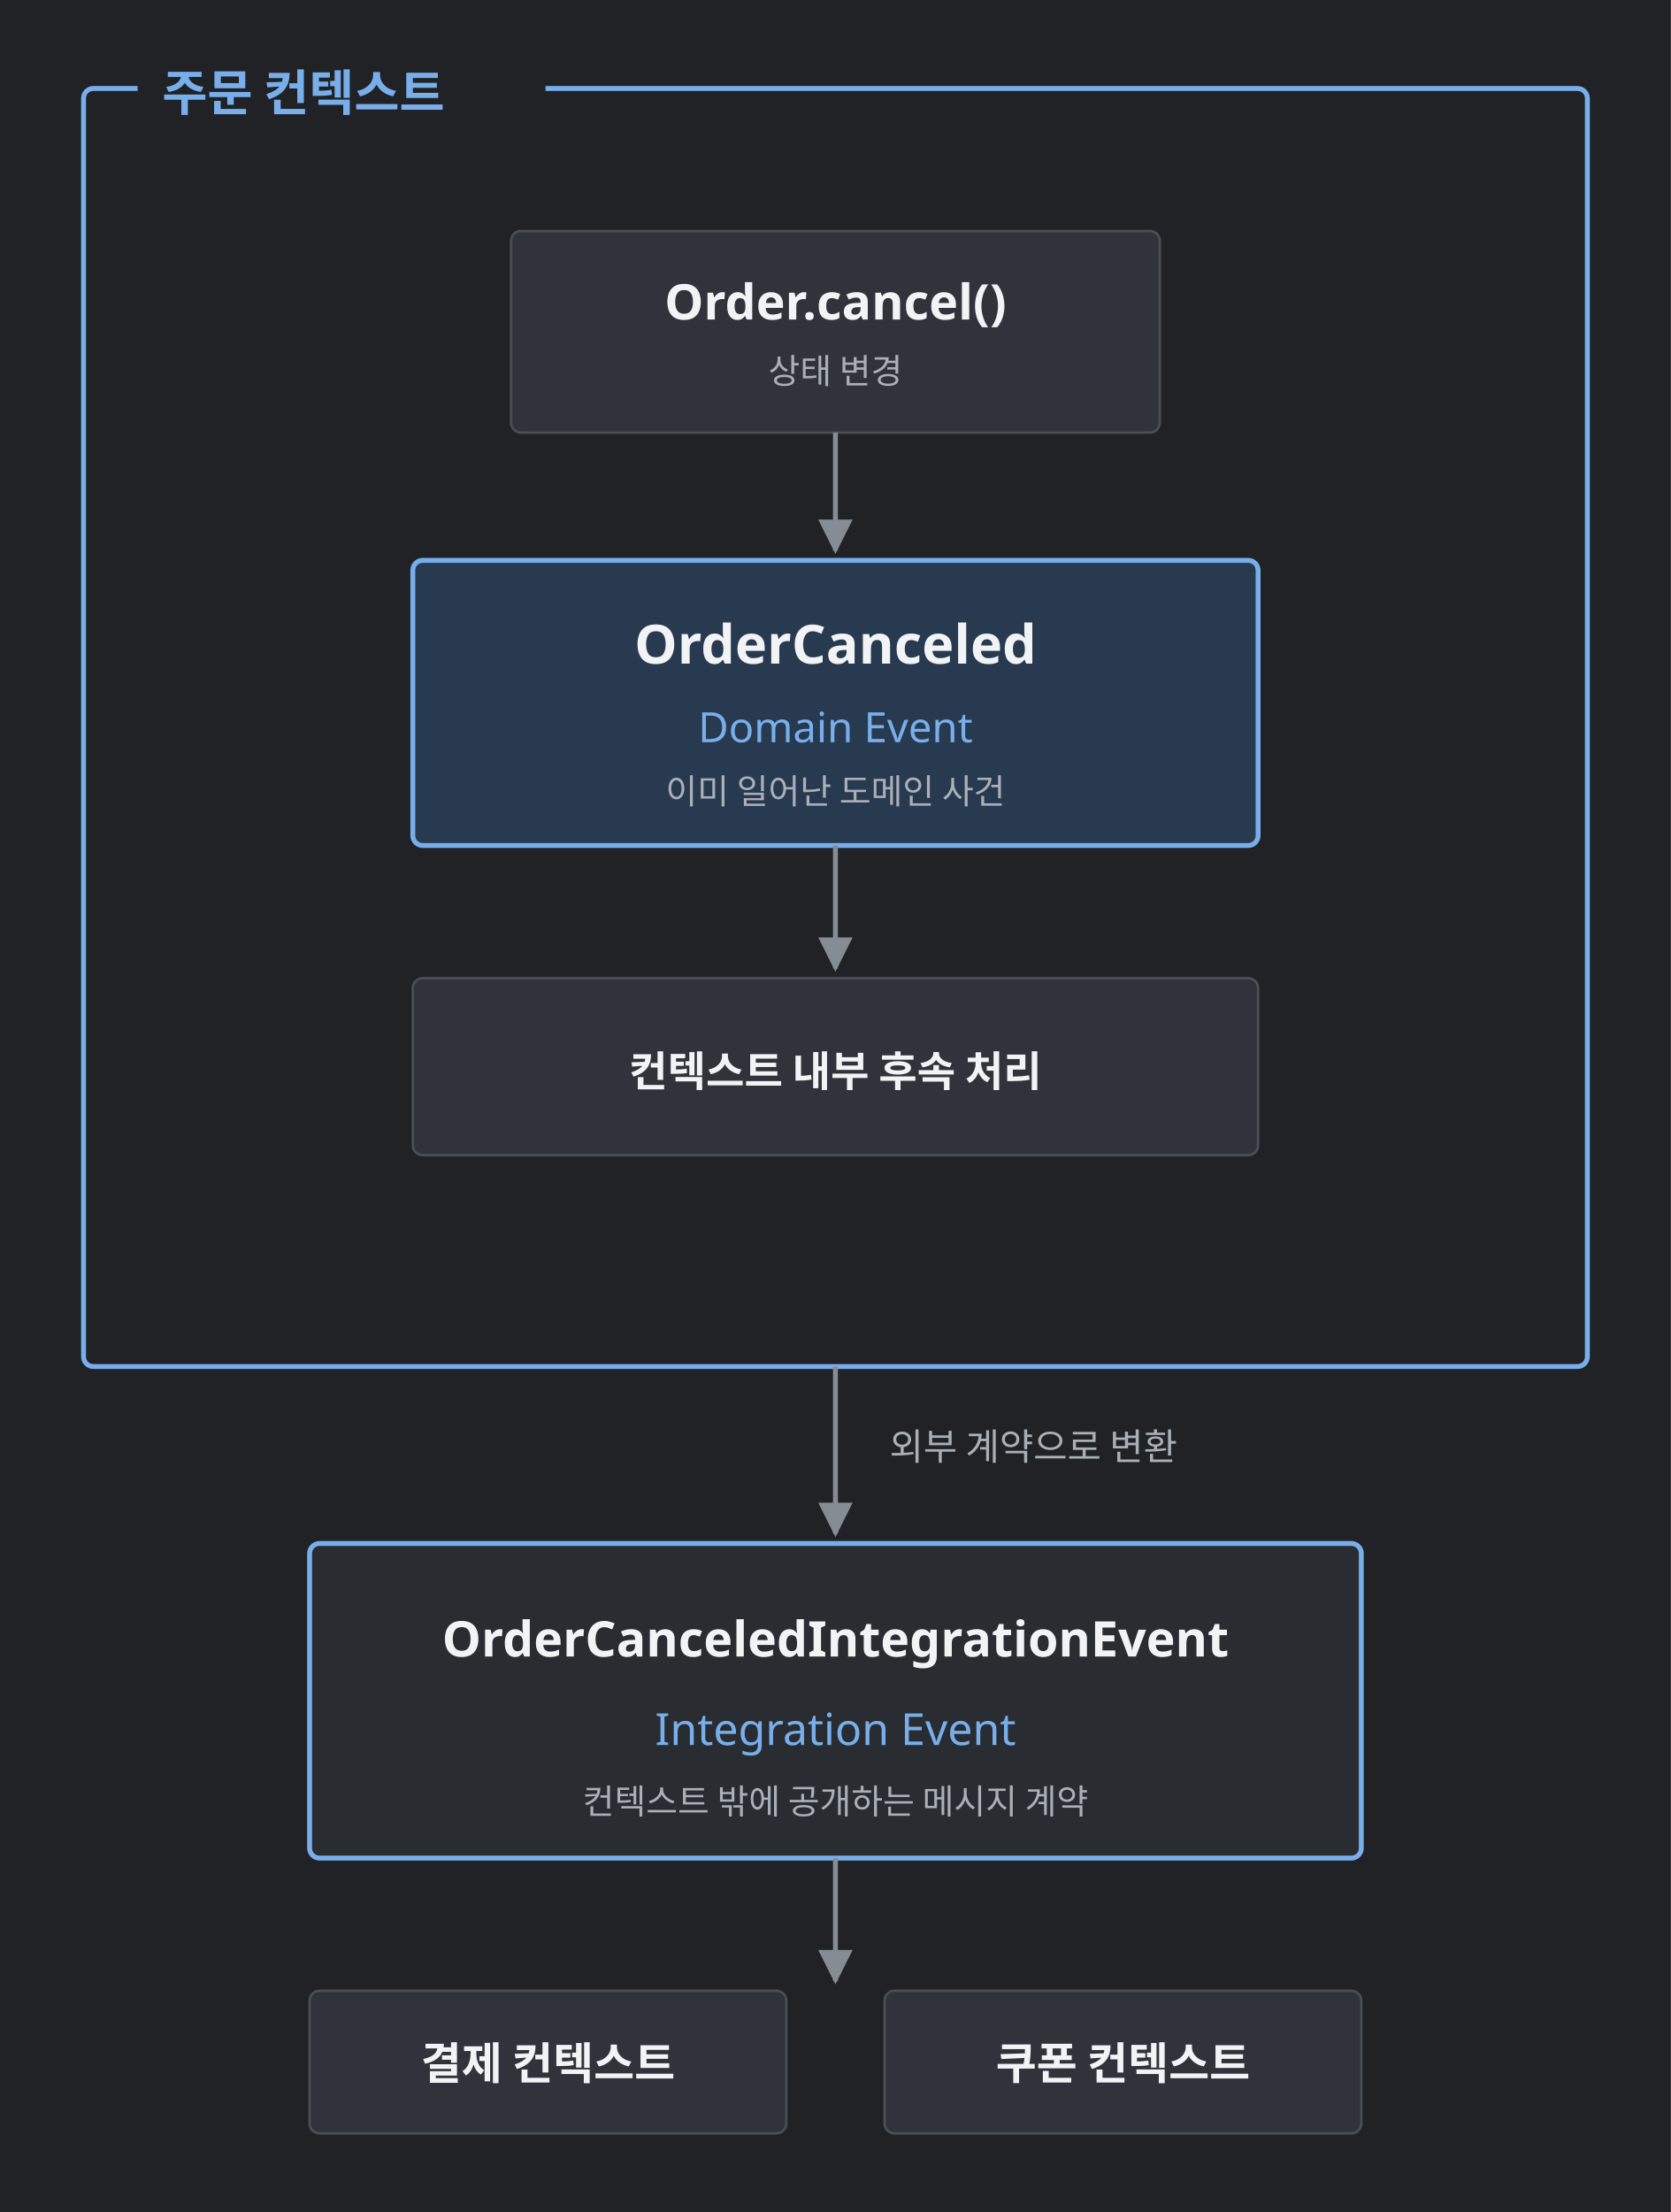
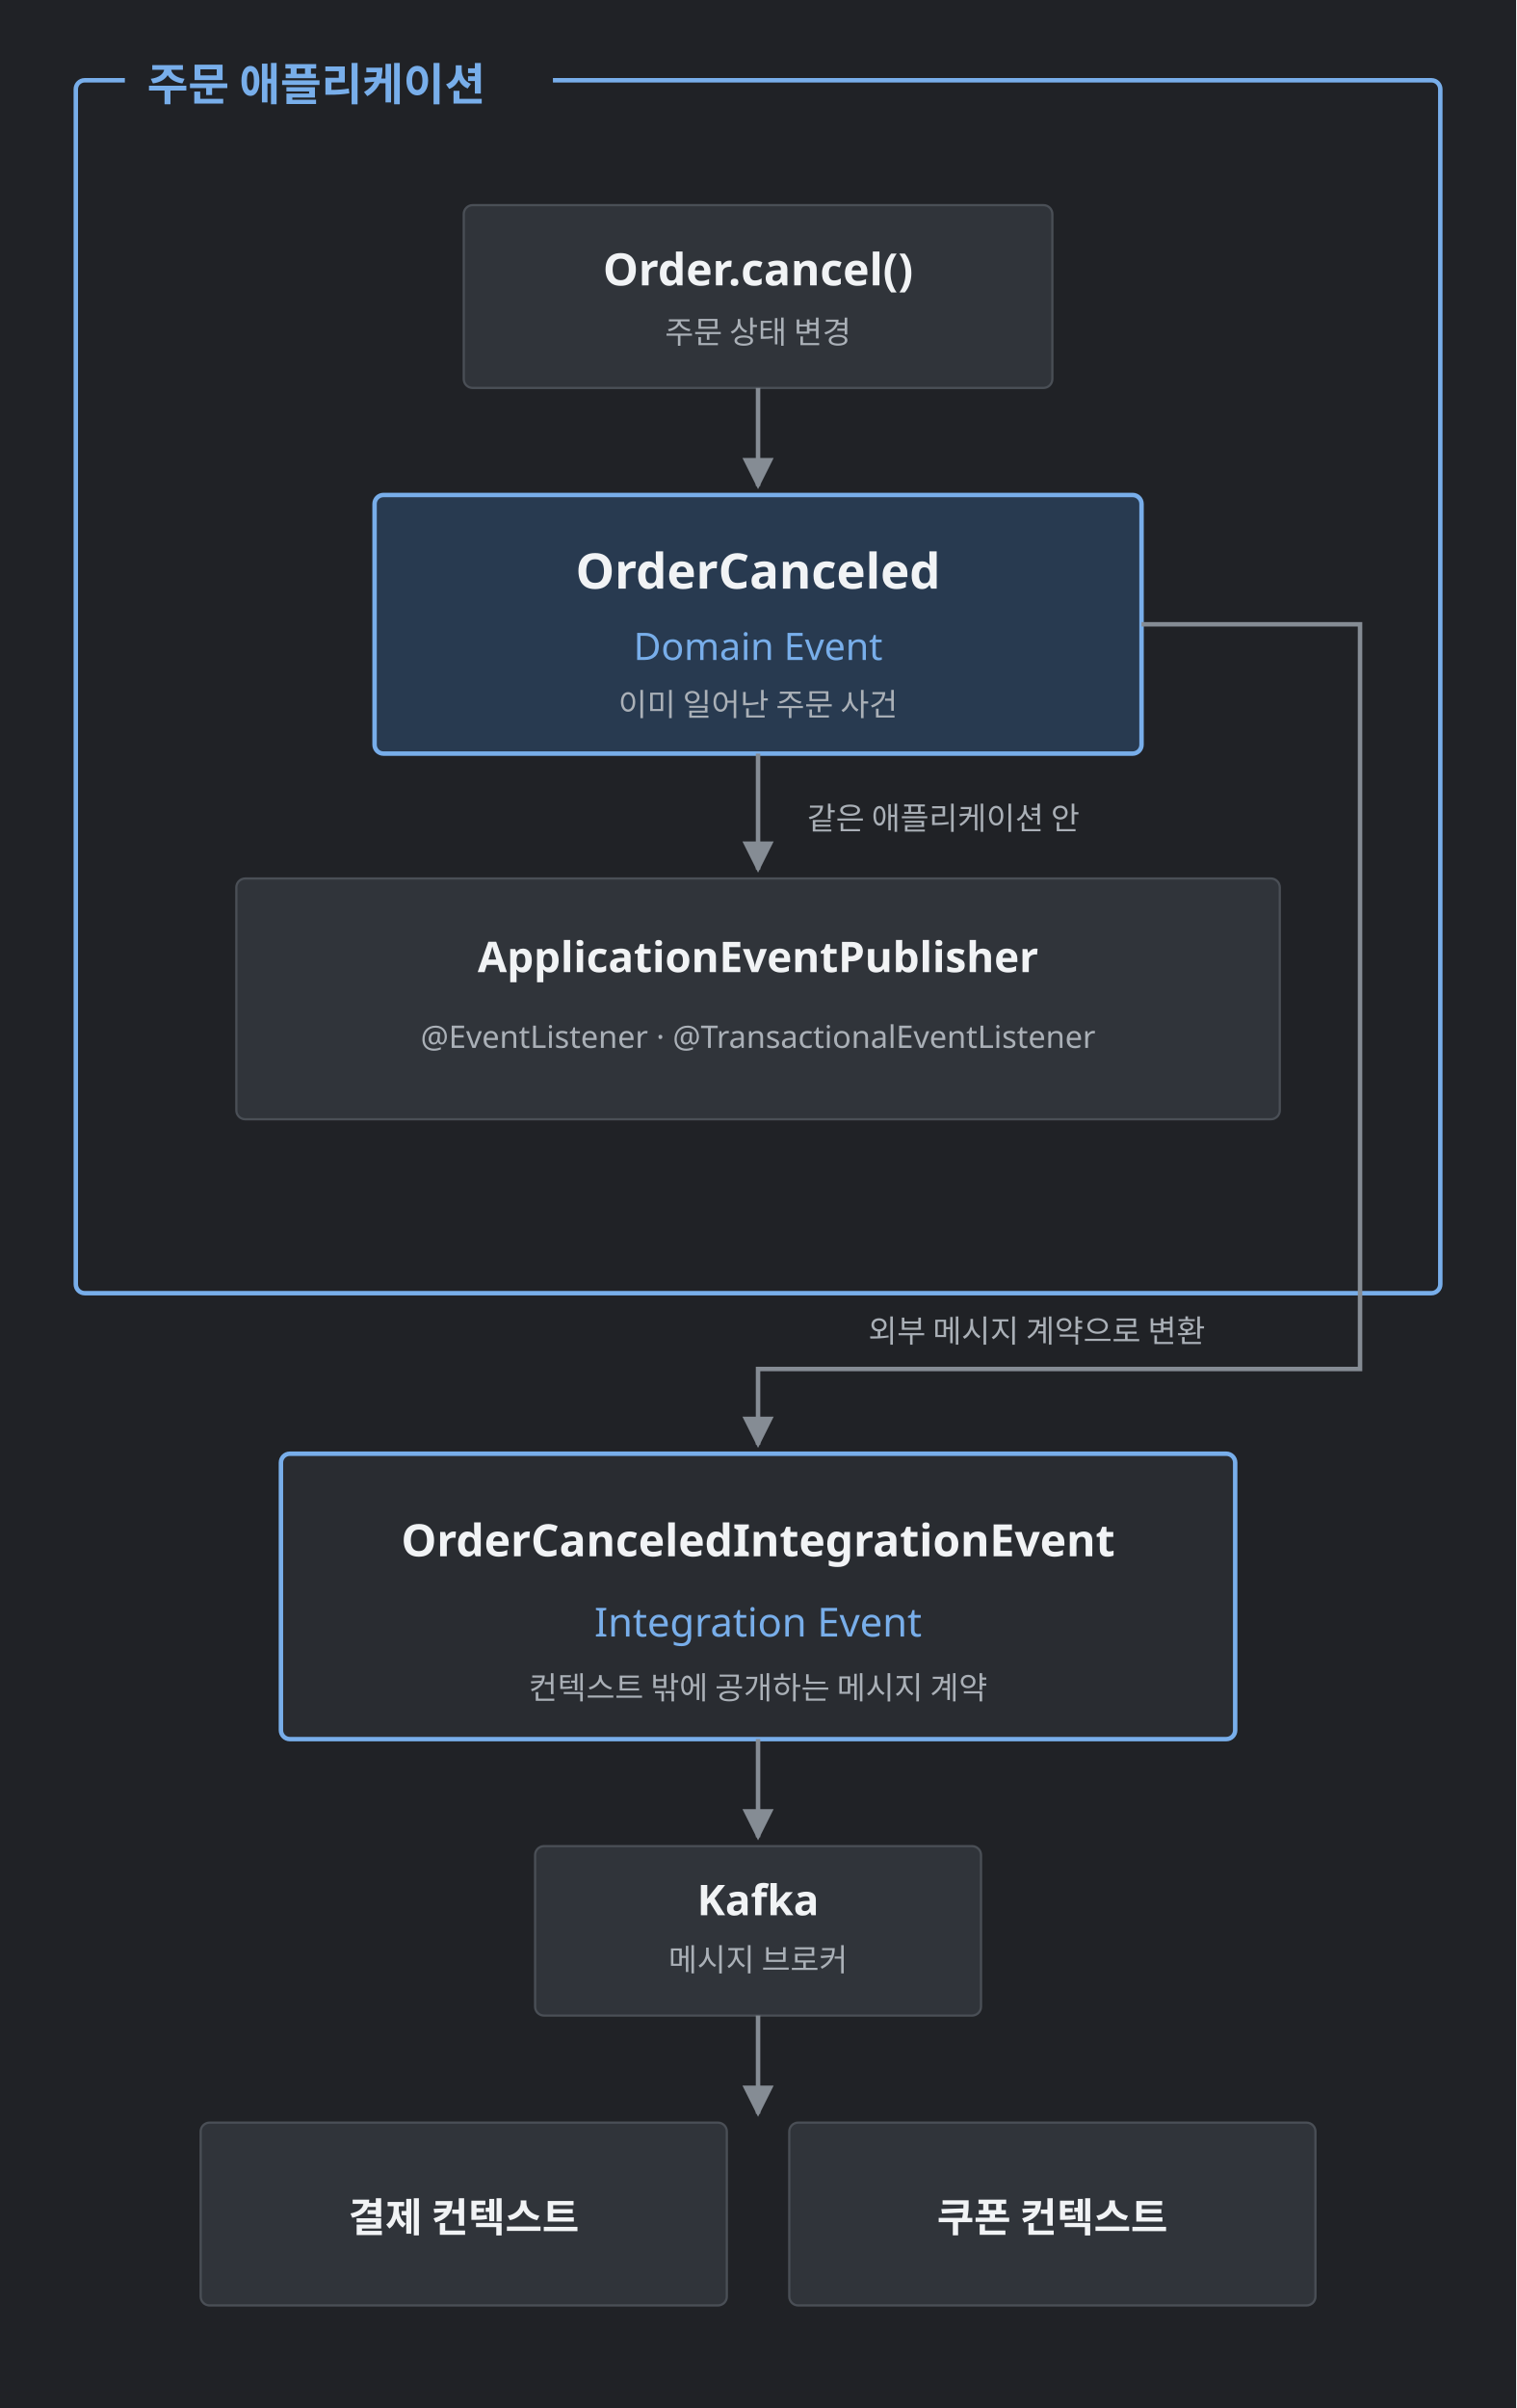
- <svg xmlns="http://www.w3.org/2000/svg" width="680" height="900" viewBox="0 0 680 900" role="img" aria-labelledby="title desc">
+ <svg xmlns="http://www.w3.org/2000/svg" width="680" height="1080" viewBox="0 0 680 1080" role="img" aria-labelledby="title desc">
  <style>text { font-family:Pretendard,"Noto Sans KR",sans-serif; }</style>
  <defs>
    <marker id="arrow" viewBox="0 0 10 10" refX="9" refY="5" markerWidth="7" markerHeight="7" orient="auto">
      <path d="M0 0 10 5 0 10z" fill="#858c94" />
    </marker>
  </defs>
-   <rect width="680" height="900" fill="#202226" />
-   <rect x="34" y="36" width="612" height="520" rx="4" fill="none" stroke="#78aeea" stroke-width="2" />
-   <rect x="56" y="21" width="166" height="30" fill="#202226" />
-   <text x="66" y="45" font-size="20" font-weight="700" fill="#78aeea">주문 컨텍스트</text>
-   <rect x="208" y="94" width="264" height="82" rx="4" fill="#30343a" stroke="#4a4f56" />
-   <text x="340" y="130" text-anchor="middle" font-size="20" font-weight="700" fill="#f1f3f5">Order.cancel()</text>
-   <text x="340" y="156" text-anchor="middle" font-size="14" fill="#aab0b7">상태 변경</text>
-   <path d="M340 176V224" stroke="#858c94" stroke-width="2" marker-end="url(#arrow)" />
-   <rect x="168" y="228" width="344" height="116" rx="4" fill="#283a50" stroke="#78aeea" stroke-width="2" />
-   <text x="340" y="270" text-anchor="middle" font-size="22" font-weight="700" fill="#f1f3f5">OrderCanceled</text>
-   <text x="340" y="302" text-anchor="middle" font-size="17" fill="#78aeea">Domain Event</text>
-   <text x="340" y="327" text-anchor="middle" font-size="14" fill="#aab0b7">이미 일어난 도메인 사건</text>
-   <path d="M340 344V394" stroke="#858c94" stroke-width="2" marker-end="url(#arrow)" />
-   <rect x="168" y="398" width="344" height="72" rx="4" fill="#30343a" stroke="#4a4f56" />
-   <text x="340" y="442" text-anchor="middle" font-size="17" font-weight="700" fill="#f1f3f5">컨텍스트 내부 후속 처리</text>
-   <path d="M340 556V624" stroke="#858c94" stroke-width="2" marker-end="url(#arrow)" />
-   <text x="362" y="594" font-size="15" fill="#aab0b7">외부 계약으로 변환</text>
-   <rect x="126" y="628" width="428" height="128" rx="4" fill="#292c31" stroke="#78aeea" stroke-width="2" />
-   <text x="340" y="674" text-anchor="middle" font-size="20" font-weight="700" fill="#f1f3f5">OrderCanceledIntegrationEvent</text>
-   <text x="340" y="710" text-anchor="middle" font-size="18" fill="#78aeea">Integration Event</text>
-   <text x="340" y="738" text-anchor="middle" font-size="14" fill="#aab0b7">컨텍스트 밖에 공개하는 메시지 계약</text>
-   <path d="M340 756V806" stroke="#858c94" stroke-width="2" marker-end="url(#arrow)" />
-   <rect x="126" y="810" width="194" height="58" rx="4" fill="#30343a" stroke="#4a4f56" />
-   <rect x="360" y="810" width="194" height="58" rx="4" fill="#30343a" stroke="#4a4f56" />
-   <text x="223" y="846" text-anchor="middle" font-size="18" font-weight="700" fill="#f1f3f5">결제 컨텍스트</text>
-   <text x="457" y="846" text-anchor="middle" font-size="18" font-weight="700" fill="#f1f3f5">쿠폰 컨텍스트</text>
+   <rect width="680" height="1080" fill="#202226" />
+   <rect x="34" y="36" width="612" height="544" rx="4" fill="none" stroke="#78aeea" stroke-width="2" />
+   <rect x="56" y="21" width="192" height="30" fill="#202226" />
+   <text x="66" y="45" font-size="20" font-weight="700" fill="#78aeea">주문 애플리케이션</text>
+   <rect x="208" y="92" width="264" height="82" rx="4" fill="#30343a" stroke="#4a4f56" />
+   <text x="340" y="128" text-anchor="middle" font-size="20" font-weight="700" fill="#f1f3f5">Order.cancel()</text>
+   <text x="340" y="154" text-anchor="middle" font-size="14" fill="#aab0b7">주문 상태 변경</text>
+   <path d="M340 174V218" stroke="#858c94" stroke-width="2" marker-end="url(#arrow)" />
+   <rect x="168" y="222" width="344" height="116" rx="4" fill="#283a50" stroke="#78aeea" stroke-width="2" />
+   <text x="340" y="264" text-anchor="middle" font-size="22" font-weight="700" fill="#f1f3f5">OrderCanceled</text>
+   <text x="340" y="296" text-anchor="middle" font-size="17" fill="#78aeea">Domain Event</text>
+   <text x="340" y="321" text-anchor="middle" font-size="14" fill="#aab0b7">이미 일어난 주문 사건</text>
+   <path d="M340 338V390" stroke="#858c94" stroke-width="2" marker-end="url(#arrow)" />
+   <text x="362" y="372" font-size="14" fill="#aab0b7">같은 애플리케이션 안</text>
+   <rect x="106" y="394" width="468" height="108" rx="4" fill="#30343a" stroke="#4a4f56" />
+   <text x="340" y="436" text-anchor="middle" font-size="19" font-weight="700" fill="#f1f3f5">ApplicationEventPublisher</text>
+   <text x="340" y="470" text-anchor="middle" font-size="14" fill="#aab0b7">@EventListener · @TransactionalEventListener</text>
+   <path d="M512 280H610V614H340V648" fill="none" stroke="#858c94" stroke-width="2" marker-end="url(#arrow)" />
+   <text x="465" y="602" text-anchor="middle" font-size="14" fill="#aab0b7">외부 메시지 계약으로 변환</text>
+   <rect x="126" y="652" width="428" height="128" rx="4" fill="#292c31" stroke="#78aeea" stroke-width="2" />
+   <text x="340" y="698" text-anchor="middle" font-size="20" font-weight="700" fill="#f1f3f5">OrderCanceledIntegrationEvent</text>
+   <text x="340" y="734" text-anchor="middle" font-size="18" fill="#78aeea">Integration Event</text>
+   <text x="340" y="762" text-anchor="middle" font-size="14" fill="#aab0b7">컨텍스트 밖에 공개하는 메시지 계약</text>
+   <path d="M340 780V824" stroke="#858c94" stroke-width="2" marker-end="url(#arrow)" />
+   <rect x="240" y="828" width="200" height="76" rx="4" fill="#30343a" stroke="#4a4f56" />
+   <text x="340" y="859" text-anchor="middle" font-size="19" font-weight="700" fill="#f1f3f5">Kafka</text>
+   <text x="340" y="884" text-anchor="middle" font-size="14" fill="#aab0b7">메시지 브로커</text>
+   <path d="M340 904V948" stroke="#858c94" stroke-width="2" marker-end="url(#arrow)" />
+   <rect x="90" y="952" width="236" height="82" rx="4" fill="#30343a" stroke="#4a4f56" />
+   <rect x="354" y="952" width="236" height="82" rx="4" fill="#30343a" stroke="#4a4f56" />
+   <text x="208" y="1001" text-anchor="middle" font-size="18" font-weight="700" fill="#f1f3f5">결제 컨텍스트</text>
+   <text x="472" y="1001" text-anchor="middle" font-size="18" font-weight="700" fill="#f1f3f5">쿠폰 컨텍스트</text>
</svg>
